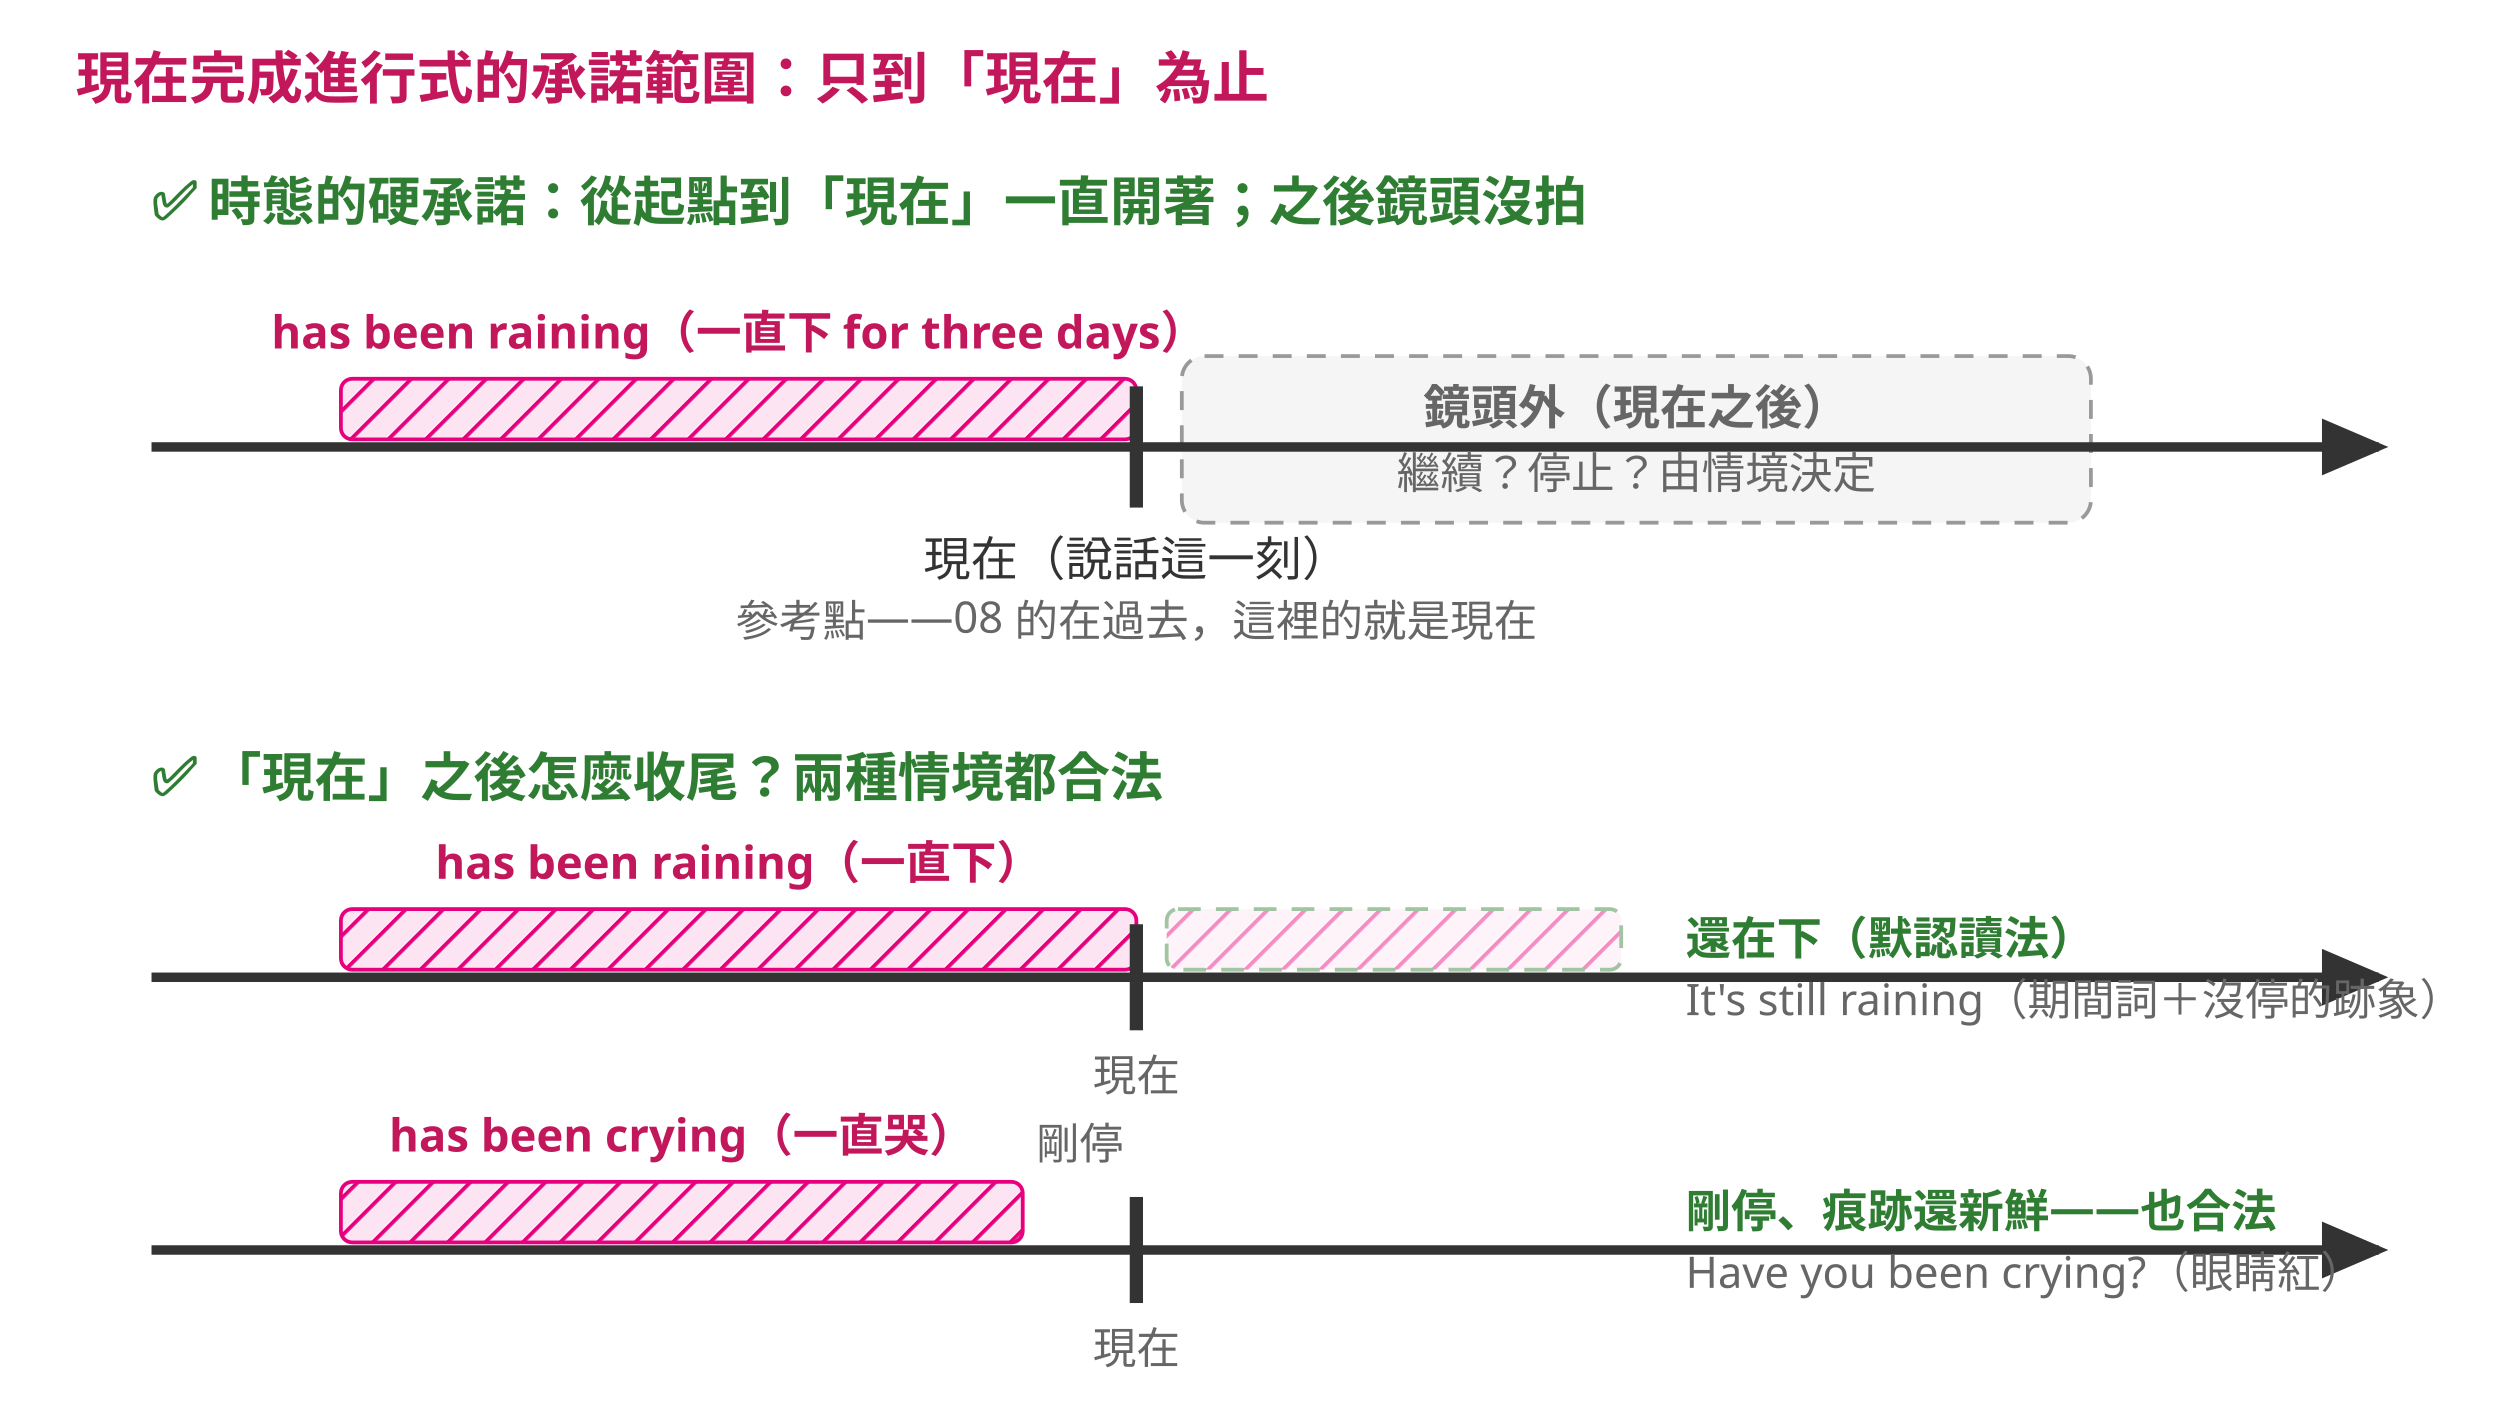
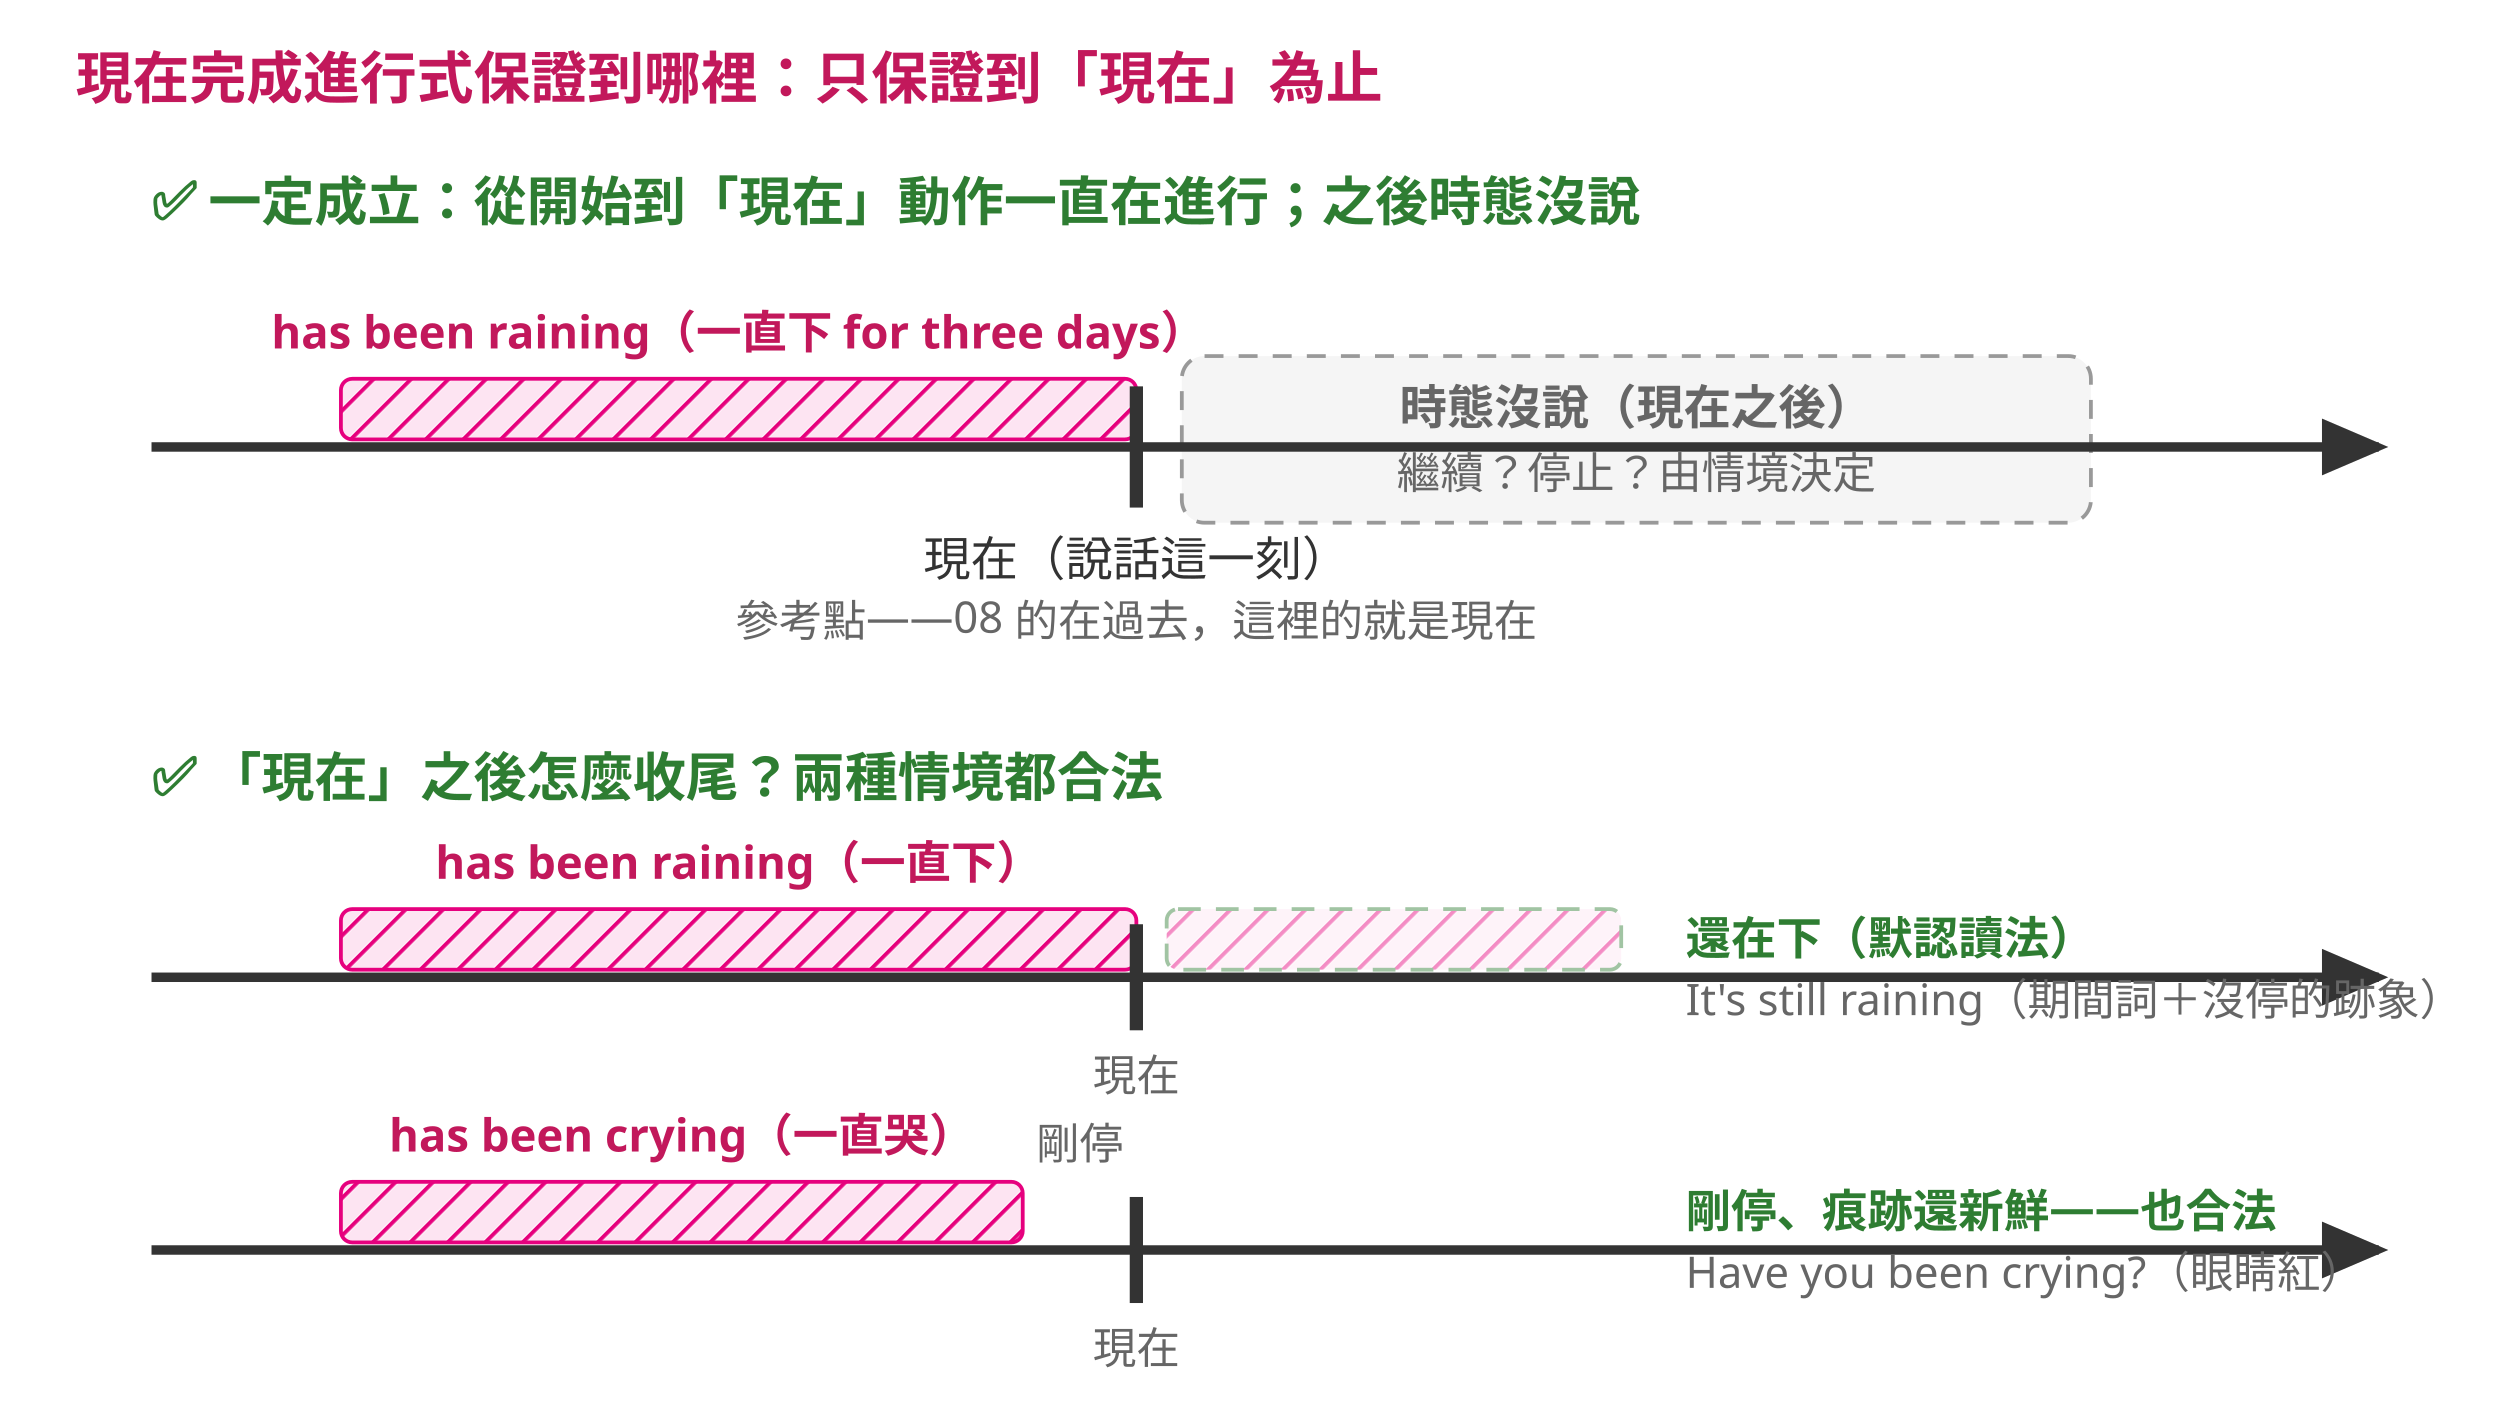
<svg xmlns="http://www.w3.org/2000/svg" viewBox="0 0 660 375" font-family="'PingFang TC','Microsoft JhengHei','Noto Sans TC',sans-serif">
  <defs>
    <marker id="arrow" markerWidth="10" markerHeight="10" refX="6" refY="3" orient="auto" markerUnits="strokeWidth">
      <path d="M0,0 L7,3 L0,6 Z" fill="#333" />
    </marker>
    <pattern id="hatch" width="7" height="7" patternTransform="rotate(45)" patternUnits="userSpaceOnUse">
      <rect width="7" height="7" fill="#fde4f2" />
      <line x1="0" y1="0" x2="0" y2="7" stroke="#e6007e" stroke-width="2" />
    </pattern>
  </defs>
-   <text x="20" y="26" font-size="15" font-weight="bold" fill="#c2185b">現在完成進行式的承諾範圍：只到「現在」為止</text>
-   <text x="40" y="58" font-size="14" font-weight="bold" fill="#2e7d32">✅ 時態的硬承諾：從起點到「現在」一直開著；之後鏡頭沒拍</text>
+   <text x="20" y="26" font-size="15" font-weight="bold" fill="#c2185b">現在完成進行式保證到哪裡：只保證到「現在」為止</text>
+   <text x="40" y="58" font-size="14" font-weight="bold" fill="#2e7d32">✅ 一定成立：從開始到「現在」動作一直在進行；之後時態沒說</text>
  <rect x="312" y="94" width="240" height="44" rx="6" fill="#f5f5f5" stroke="#999" stroke-dasharray="5 4" />
-   <text x="432" y="112" font-size="12.5" fill="#666" text-anchor="middle" font-weight="bold">鏡頭外（現在之後）</text>
+   <text x="432" y="112" font-size="12.5" fill="#666" text-anchor="middle" font-weight="bold">時態沒說（現在之後）</text>
  <text x="432" y="129" font-size="11.5" fill="#666" text-anchor="middle">繼續？停止？由情境決定</text>
  <line x1="40" y1="118" x2="628" y2="118" stroke="#333" stroke-width="2.5" marker-end="url(#arrow)" />
  <text x="195" y="92" font-size="12" fill="#c2185b" text-anchor="middle" font-weight="bold">has been raining（一直下 for three days）</text>
  <rect x="90" y="100" width="210" height="16" rx="3" fill="url(#hatch)" stroke="#e6007e" />
  <line x1="300" y1="102" x2="300" y2="134" stroke="#333" stroke-width="3.5" />
  <text x="300" y="152" font-size="12.5" fill="#333" text-anchor="middle">現在（說話這一刻）</text>
  <text x="300" y="168" font-size="11.5" fill="#666" text-anchor="middle">參考點——08 的在過去，這裡的就是現在</text>
  <text x="40" y="210" font-size="14" font-weight="bold" fill="#2e7d32">✅ 「現在」之後怎麼收尾？兩種情境都合法</text>
  <line x1="40" y1="258" x2="628" y2="258" stroke="#333" stroke-width="2.5" marker-end="url(#arrow)" />
  <text x="195" y="232" font-size="12" fill="#c2185b" text-anchor="middle" font-weight="bold">has been raining（一直下）</text>
  <rect x="90" y="240" width="210" height="16" rx="3" fill="url(#hatch)" stroke="#e6007e" />
  <rect x="308" y="240" width="120" height="16" rx="3" fill="url(#hatch)" opacity="0.45" stroke="#2e7d32" stroke-dasharray="6 4" />
  <line x1="300" y1="244" x2="300" y2="272" stroke="#333" stroke-width="3.5" />
  <text x="300" y="288" font-size="11.5" fill="#666" text-anchor="middle">現在</text>
  <text x="445" y="252" font-size="12" font-weight="bold" fill="#2e7d32">還在下（默認讀法）</text>
  <text x="445" y="268" font-size="11.5" fill="#666">It's still raining（期間詞＋沒停的跡象）</text>
  <line x1="40" y1="330" x2="628" y2="330" stroke="#333" stroke-width="2.5" marker-end="url(#arrow)" />
  <text x="180" y="304" font-size="12" fill="#c2185b" text-anchor="middle" font-weight="bold">has been crying（一直哭）</text>
  <rect x="90" y="312" width="180" height="16" rx="3" fill="url(#hatch)" stroke="#e6007e" />
  <text x="285" y="306" font-size="11.5" fill="#666" text-anchor="middle">剛停</text>
  <line x1="300" y1="316" x2="300" y2="344" stroke="#333" stroke-width="3.5" />
  <text x="300" y="360" font-size="11.5" fill="#666" text-anchor="middle">現在</text>
  <text x="445" y="324" font-size="12" font-weight="bold" fill="#2e7d32">剛停、痕跡還新鮮——也合法</text>
  <text x="445" y="340" font-size="11.5" fill="#666">Have you been crying?（眼睛紅）</text>
</svg>
